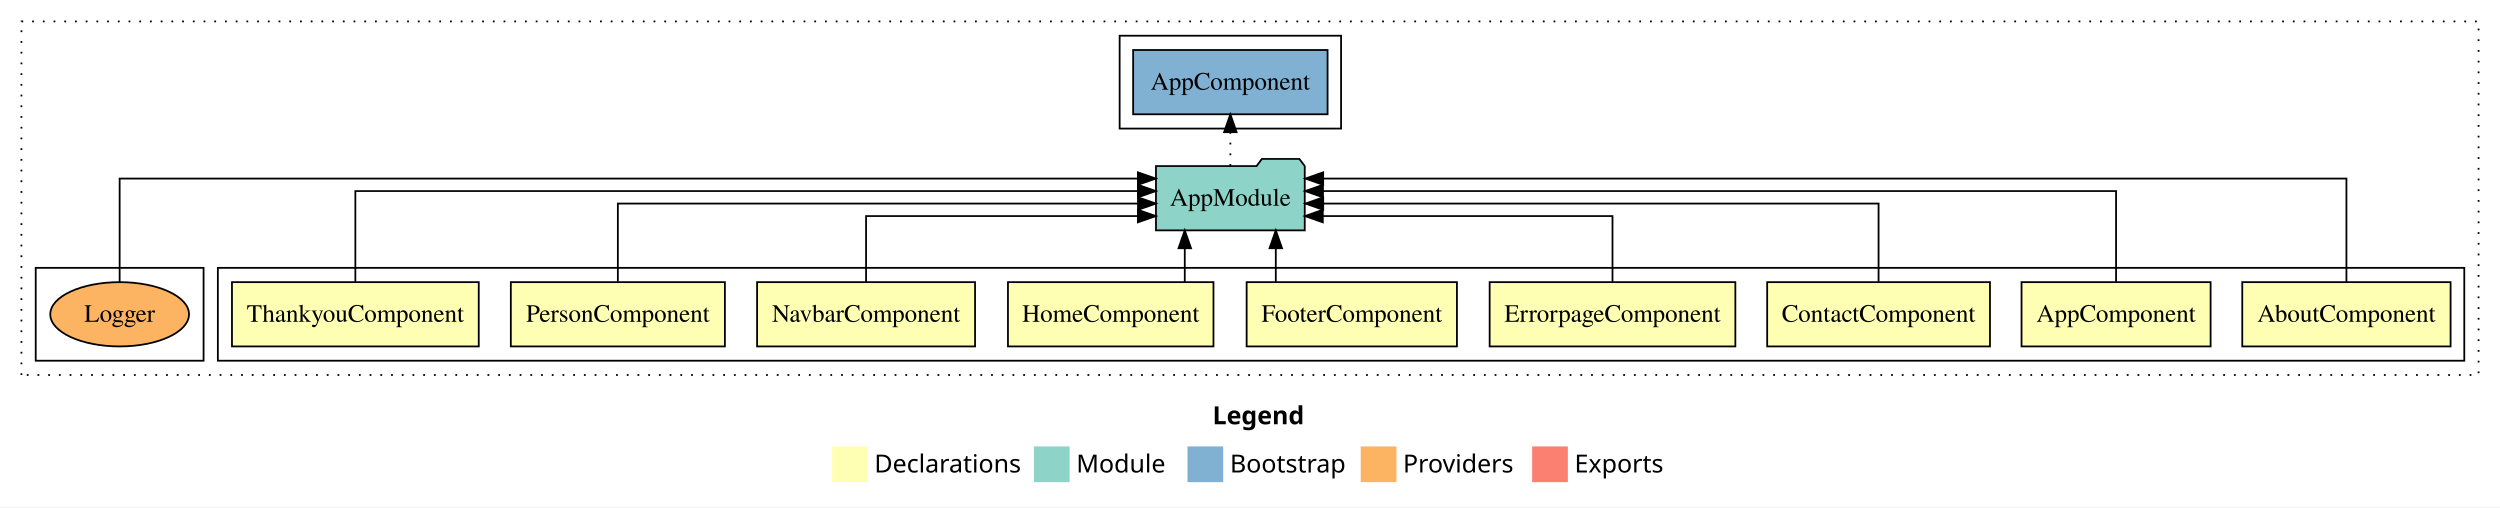
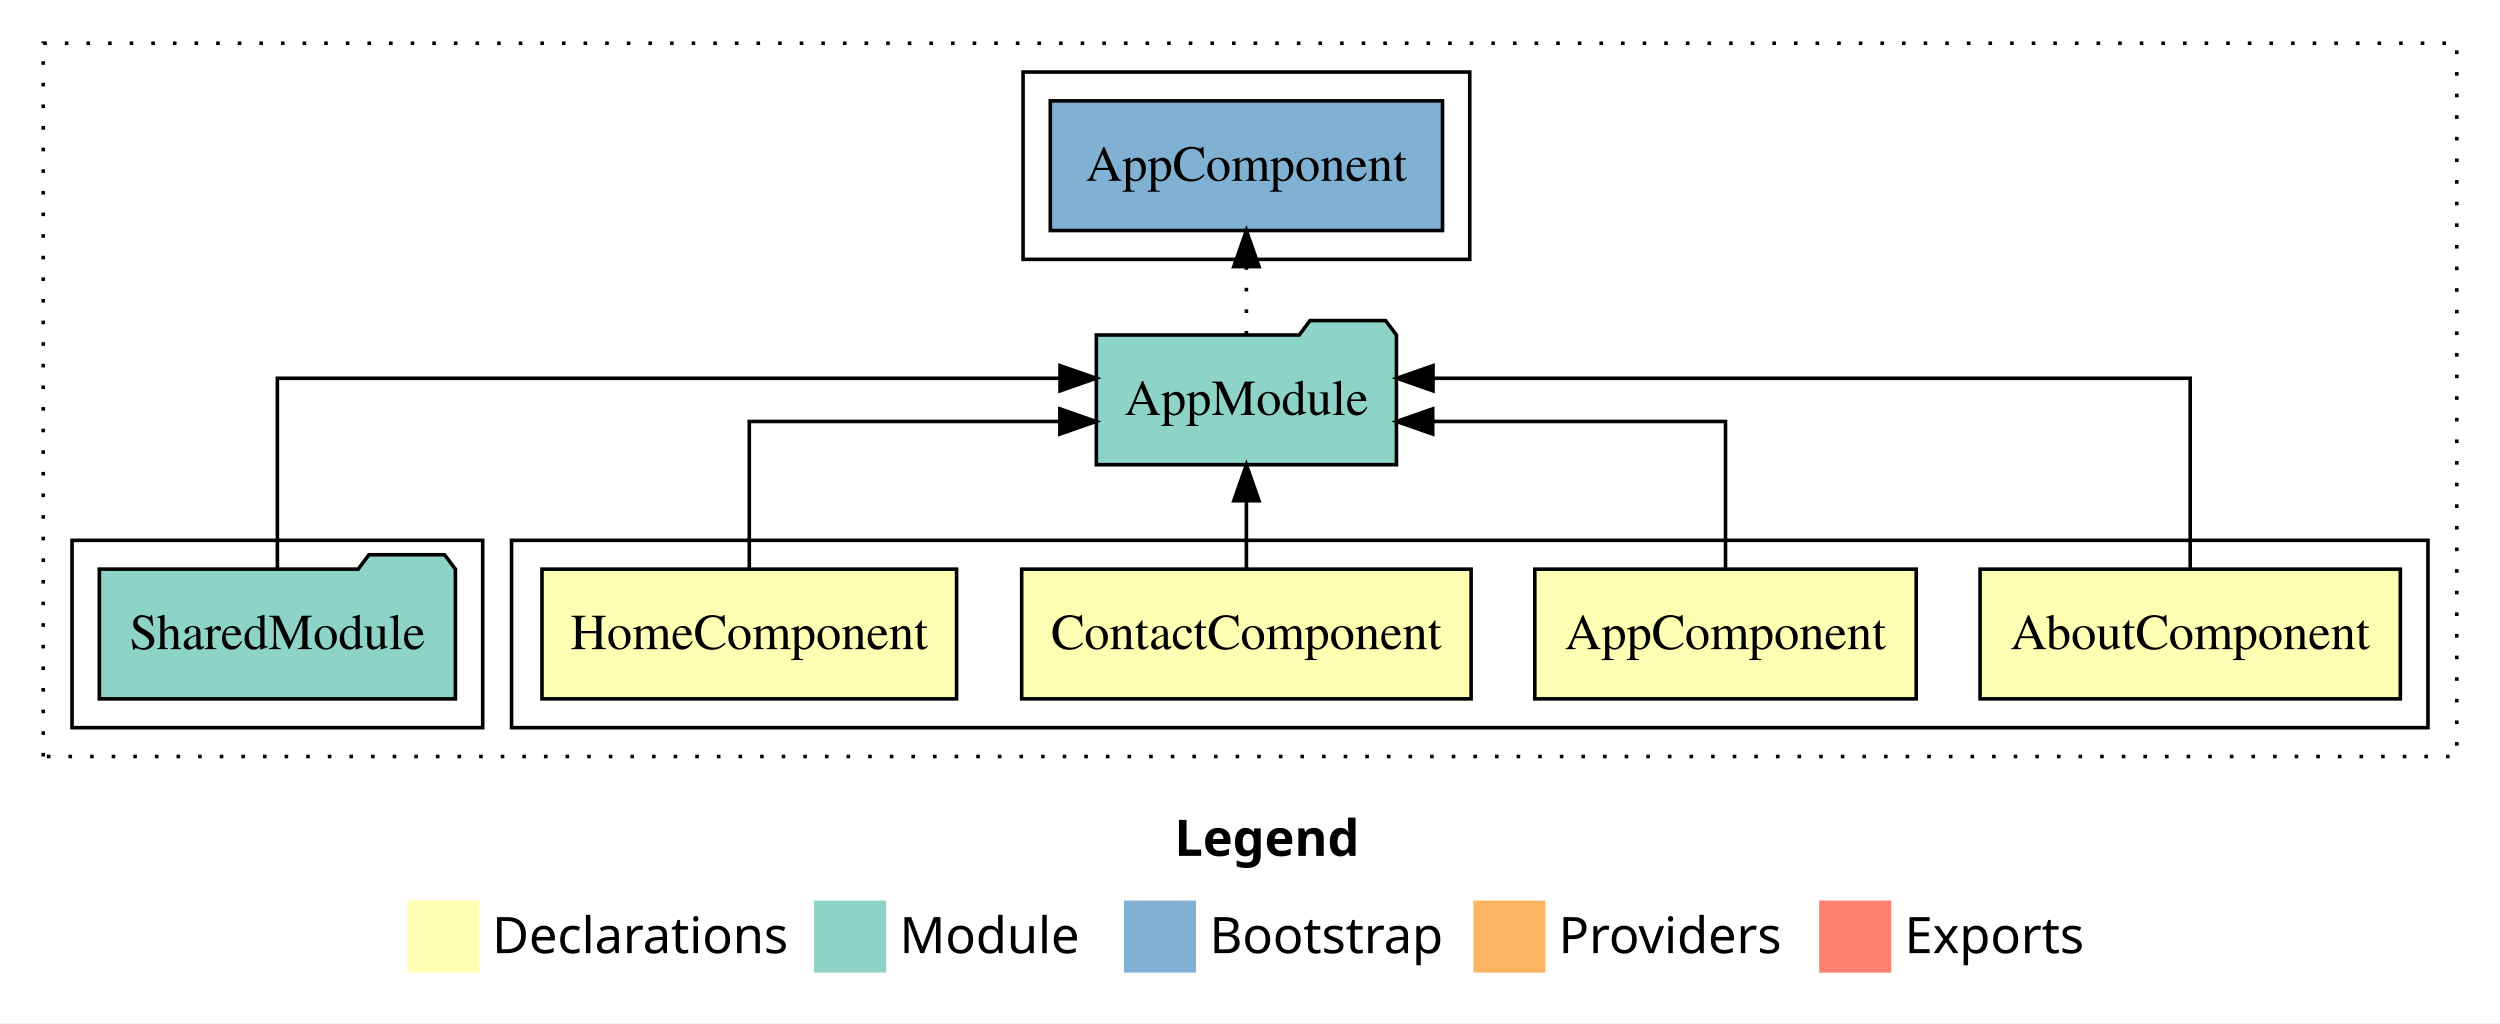
- <svg xmlns="http://www.w3.org/2000/svg" width="1400pt" height="284pt" viewBox="0.00 0.00 1400.00 284.00">
+ <svg xmlns="http://www.w3.org/2000/svg" width="694pt" height="284pt" viewBox="0.00 0.00 694.00 284.00">
  <g id="graph0" class="graph" transform="scale(1 1) rotate(0) translate(4 280)">
-     <polygon fill="#ffffff" stroke="transparent" points="-4,4 -4,-280 1396,-280 1396,4 -4,4" />
-     <text text-anchor="start" x="675.009" y="-42.4" font-family="sans-serif" font-weight="bold" font-size="14.00" fill="#000000">Legend</text>
-     <polygon fill="#ffffb3" stroke="transparent" points="462,-10 462,-30 482,-30 482,-10 462,-10" />
-     <text text-anchor="start" x="485.629" y="-15.4" font-family="sans-serif" font-size="14.00" fill="#000000">  Declarations</text>
-     <polygon fill="#8dd3c7" stroke="transparent" points="575,-10 575,-30 595,-30 595,-10 575,-10" />
-     <text text-anchor="start" x="598.725" y="-15.4" font-family="sans-serif" font-size="14.00" fill="#000000">  Module</text>
-     <polygon fill="#80b1d3" stroke="transparent" points="661,-10 661,-30 681,-30 681,-10 661,-10" />
-     <text text-anchor="start" x="684.781" y="-15.4" font-family="sans-serif" font-size="14.00" fill="#000000">  Bootstrap</text>
-     <polygon fill="#fdb462" stroke="transparent" points="758,-10 758,-30 778,-30 778,-10 758,-10" />
-     <text text-anchor="start" x="781.673" y="-15.4" font-family="sans-serif" font-size="14.00" fill="#000000">  Providers</text>
-     <polygon fill="#fb8072" stroke="transparent" points="854,-10 854,-30 874,-30 874,-10 854,-10" />
-     <text text-anchor="start" x="877.726" y="-15.4" font-family="sans-serif" font-size="14.00" fill="#000000">  Exports</text>
+     <polygon fill="#ffffff" stroke="transparent" points="-4,4 -4,-280 690,-280 690,4 -4,4" />
+     <text text-anchor="start" x="322.009" y="-42.4" font-family="sans-serif" font-weight="bold" font-size="14.00" fill="#000000">Legend</text>
+     <polygon fill="#ffffb3" stroke="transparent" points="109,-10 109,-30 129,-30 129,-10 109,-10" />
+     <text text-anchor="start" x="132.629" y="-15.4" font-family="sans-serif" font-size="14.00" fill="#000000">  Declarations</text>
+     <polygon fill="#8dd3c7" stroke="transparent" points="222,-10 222,-30 242,-30 242,-10 222,-10" />
+     <text text-anchor="start" x="245.725" y="-15.4" font-family="sans-serif" font-size="14.00" fill="#000000">  Module</text>
+     <polygon fill="#80b1d3" stroke="transparent" points="308,-10 308,-30 328,-30 328,-10 308,-10" />
+     <text text-anchor="start" x="331.781" y="-15.4" font-family="sans-serif" font-size="14.00" fill="#000000">  Bootstrap</text>
+     <polygon fill="#fdb462" stroke="transparent" points="405,-10 405,-30 425,-30 425,-10 405,-10" />
+     <text text-anchor="start" x="428.673" y="-15.4" font-family="sans-serif" font-size="14.00" fill="#000000">  Providers</text>
+     <polygon fill="#fb8072" stroke="transparent" points="501,-10 501,-30 521,-30 521,-10 501,-10" />
+     <text text-anchor="start" x="524.726" y="-15.4" font-family="sans-serif" font-size="14.00" fill="#000000">  Exports</text>
    <g id="clust1" class="cluster">
-       <polygon fill="none" stroke="#000000" stroke-dasharray="1,5" points="8,-70 8,-268 1384,-268 1384,-70 8,-70" />
+       <polygon fill="none" stroke="#000000" stroke-dasharray="1,5" points="8,-70 8,-268 678,-268 678,-70 8,-70" />
    </g>
    <g id="clust2" class="cluster">
-       <polygon fill="none" stroke="#000000" points="118,-78 118,-130 1376,-130 1376,-78 118,-78" />
+       <polygon fill="none" stroke="#000000" points="138,-78 138,-130 670,-130 670,-78 138,-78" />
    </g>
-     <g id="clust14" class="cluster">
-       <polygon fill="none" stroke="#000000" points="623,-208 623,-260 747,-260 747,-208 623,-208" />
+     <g id="clust7" class="cluster">
+       <polygon fill="none" stroke="#000000" points="16,-78 16,-130 130,-130 130,-78 16,-78" />
    </g>
-     <g id="clust15" class="cluster">
-       <polygon fill="none" stroke="#000000" points="16,-78 16,-130 110,-130 110,-78 16,-78" />
+     <g id="clust9" class="cluster">
+       <polygon fill="none" stroke="#000000" points="280,-208 280,-260 404,-260 404,-208 280,-208" />
    </g>
    <g id="node1" class="node">
-       <polygon fill="#ffffb3" stroke="#000000" points="1368.33,-122 1251.67,-122 1251.67,-86 1368.33,-86 1368.33,-122" />
-       <text text-anchor="middle" x="1310" y="-99.8" font-family="Times,serif" font-size="14.00" fill="#000000">AboutComponent</text>
+       <polygon fill="#ffffb3" stroke="#000000" points="662.33,-122 545.67,-122 545.67,-86 662.33,-86 662.33,-122" />
+       <text text-anchor="middle" x="604" y="-99.8" font-family="Times,serif" font-size="14.00" fill="#000000">AboutComponent</text>
    </g>
-     <g id="node10" class="node">
-       <polygon fill="#8dd3c7" stroke="#000000" points="726.657,-187 723.657,-191 702.657,-191 699.657,-187 643.343,-187 643.343,-151 726.657,-151 726.657,-187" />
-       <text text-anchor="middle" x="685" y="-164.8" font-family="Times,serif" font-size="14.00" fill="#000000">AppModule</text>
+     <g id="node5" class="node">
+       <polygon fill="#8dd3c7" stroke="#000000" points="383.657,-187 380.657,-191 359.657,-191 356.657,-187 300.343,-187 300.343,-151 383.657,-151 383.657,-187" />
+       <text text-anchor="middle" x="342" y="-164.8" font-family="Times,serif" font-size="14.00" fill="#000000">AppModule</text>
    </g>
    <g id="edge1" class="edge">
-       <path fill="none" stroke="#000000" d="M1310,-122.011C1310,-144.485 1310,-180 1310,-180 1310,-180 736.979,-180 736.979,-180" />
-       <polygon fill="#000000" stroke="#000000" points="736.979,-176.5 726.979,-180 736.979,-183.5 736.979,-176.5" />
+       <path fill="none" stroke="#000000" d="M604,-122.284C604,-143.321 604,-175 604,-175 604,-175 393.804,-175 393.804,-175" />
+       <polygon fill="#000000" stroke="#000000" points="393.804,-171.5 383.804,-175 393.804,-178.5 393.804,-171.5" />
    </g>
    <g id="node2" class="node">
-       <polygon fill="#ffffb3" stroke="#000000" points="1233.94,-122 1128.06,-122 1128.06,-86 1233.94,-86 1233.94,-122" />
-       <text text-anchor="middle" x="1181" y="-99.8" font-family="Times,serif" font-size="14.00" fill="#000000">AppComponent</text>
+       <polygon fill="#ffffb3" stroke="#000000" points="527.94,-122 422.06,-122 422.06,-86 527.94,-86 527.94,-122" />
+       <text text-anchor="middle" x="475" y="-99.8" font-family="Times,serif" font-size="14.00" fill="#000000">AppComponent</text>
    </g>
    <g id="edge2" class="edge">
-       <path fill="none" stroke="#000000" d="M1181,-122.129C1181,-142.572 1181,-173 1181,-173 1181,-173 736.861,-173 736.861,-173" />
-       <polygon fill="#000000" stroke="#000000" points="736.861,-169.5 726.861,-173 736.861,-176.5 736.861,-169.5" />
+       <path fill="none" stroke="#000000" d="M475,-122.022C475,-139.373 475,-163 475,-163 475,-163 393.717,-163 393.717,-163" />
+       <polygon fill="#000000" stroke="#000000" points="393.717,-159.5 383.717,-163 393.717,-166.5 393.717,-159.5" />
    </g>
    <g id="node3" class="node">
-       <polygon fill="#ffffb3" stroke="#000000" points="1110.38,-122 985.62,-122 985.62,-86 1110.38,-86 1110.38,-122" />
-       <text text-anchor="middle" x="1048" y="-99.8" font-family="Times,serif" font-size="14.00" fill="#000000">ContactComponent</text>
+       <polygon fill="#ffffb3" stroke="#000000" points="404.38,-122 279.62,-122 279.62,-86 404.38,-86 404.38,-122" />
+       <text text-anchor="middle" x="342" y="-99.8" font-family="Times,serif" font-size="14.00" fill="#000000">ContactComponent</text>
    </g>
    <g id="edge3" class="edge">
-       <path fill="none" stroke="#000000" d="M1048,-122.267C1048,-140.555 1048,-166 1048,-166 1048,-166 736.995,-166 736.995,-166" />
-       <polygon fill="#000000" stroke="#000000" points="736.995,-162.5 726.995,-166 736.995,-169.5 736.995,-162.5" />
+       <path fill="none" stroke="#000000" d="M342,-122.106C342,-122.106 342,-140.991 342,-140.991" />
+       <polygon fill="#000000" stroke="#000000" points="338.5,-140.991 342,-150.991 345.5,-140.991 338.5,-140.991" />
    </g>
    <g id="node4" class="node">
-       <polygon fill="#ffffb3" stroke="#000000" points="967.796,-122 830.204,-122 830.204,-86 967.796,-86 967.796,-122" />
-       <text text-anchor="middle" x="899" y="-99.8" font-family="Times,serif" font-size="14.00" fill="#000000">ErrorpageComponent</text>
+       <polygon fill="#ffffb3" stroke="#000000" points="261.545,-122 146.455,-122 146.455,-86 261.545,-86 261.545,-122" />
+       <text text-anchor="middle" x="204" y="-99.8" font-family="Times,serif" font-size="14.00" fill="#000000">HomeComponent</text>
    </g>
    <g id="edge4" class="edge">
-       <path fill="none" stroke="#000000" d="M899,-122.009C899,-138.049 899,-159 899,-159 899,-159 736.769,-159 736.769,-159" />
-       <polygon fill="#000000" stroke="#000000" points="736.769,-155.5 726.769,-159 736.769,-162.5 736.769,-155.5" />
+       <path fill="none" stroke="#000000" d="M204,-122.022C204,-139.373 204,-163 204,-163 204,-163 290.221,-163 290.221,-163" />
+       <polygon fill="#000000" stroke="#000000" points="290.221,-166.5 300.221,-163 290.221,-159.5 290.221,-166.5" />
    </g>
-     <g id="node5" class="node">
-       <polygon fill="#ffffb3" stroke="#000000" points="811.881,-122 694.119,-122 694.119,-86 811.881,-86 811.881,-122" />
-       <text text-anchor="middle" x="753" y="-99.8" font-family="Times,serif" font-size="14.00" fill="#000000">FooterComponent</text>
+     <g id="node7" class="node">
+       <polygon fill="#80b1d3" stroke="#000000" points="396.439,-252 287.561,-252 287.561,-216 396.439,-216 396.439,-252" />
+       <text text-anchor="middle" x="342" y="-229.8" font-family="Times,serif" font-size="14.00" fill="#000000">AppComponent </text>
+     </g>
+     <g id="edge6" class="edge">
+       <path fill="none" stroke="#000000" stroke-dasharray="1,5" d="M342,-187.106C342,-187.106 342,-205.991 342,-205.991" />
+       <polygon fill="#000000" stroke="#000000" points="338.5,-205.991 342,-215.991 345.5,-205.991 338.5,-205.991" />
+     </g>
+     <g id="node6" class="node">
+       <polygon fill="#8dd3c7" stroke="#000000" points="122.423,-122 119.423,-126 98.423,-126 95.423,-122 23.577,-122 23.577,-86 122.423,-86 122.423,-122" />
+       <text text-anchor="middle" x="73" y="-99.8" font-family="Times,serif" font-size="14.00" fill="#000000">SharedModule</text>
    </g>
    <g id="edge5" class="edge">
-       <path fill="none" stroke="#000000" d="M710.444,-122.106C710.444,-122.106 710.444,-140.991 710.444,-140.991" />
-       <polygon fill="#000000" stroke="#000000" points="706.944,-140.991 710.444,-150.991 713.944,-140.991 706.944,-140.991" />
-     </g>
-     <g id="node6" class="node">
-       <polygon fill="#ffffb3" stroke="#000000" points="675.545,-122 560.455,-122 560.455,-86 675.545,-86 675.545,-122" />
-       <text text-anchor="middle" x="618" y="-99.8" font-family="Times,serif" font-size="14.00" fill="#000000">HomeComponent</text>
-     </g>
-     <g id="edge6" class="edge">
-       <path fill="none" stroke="#000000" d="M659.472,-122.106C659.472,-122.106 659.472,-140.991 659.472,-140.991" />
-       <polygon fill="#000000" stroke="#000000" points="655.972,-140.991 659.472,-150.991 662.972,-140.991 655.972,-140.991" />
-     </g>
-     <g id="node7" class="node">
-       <polygon fill="#ffffb3" stroke="#000000" points="542.03,-122 419.97,-122 419.97,-86 542.03,-86 542.03,-122" />
-       <text text-anchor="middle" x="481" y="-99.8" font-family="Times,serif" font-size="14.00" fill="#000000">NavbarComponent</text>
-     </g>
-     <g id="edge7" class="edge">
-       <path fill="none" stroke="#000000" d="M481,-122.009C481,-138.049 481,-159 481,-159 481,-159 633.225,-159 633.225,-159" />
-       <polygon fill="#000000" stroke="#000000" points="633.225,-162.5 643.225,-159 633.225,-155.5 633.225,-162.5" />
-     </g>
-     <g id="node8" class="node">
-       <polygon fill="#ffffb3" stroke="#000000" points="401.936,-122 282.064,-122 282.064,-86 401.936,-86 401.936,-122" />
-       <text text-anchor="middle" x="342" y="-99.8" font-family="Times,serif" font-size="14.00" fill="#000000">PersonComponent</text>
-     </g>
-     <g id="edge8" class="edge">
-       <path fill="none" stroke="#000000" d="M342,-122.267C342,-140.555 342,-166 342,-166 342,-166 633.284,-166 633.284,-166" />
-       <polygon fill="#000000" stroke="#000000" points="633.284,-169.5 643.284,-166 633.284,-162.5 633.284,-169.5" />
-     </g>
-     <g id="node9" class="node">
-       <polygon fill="#ffffb3" stroke="#000000" points="264.1,-122 125.9,-122 125.9,-86 264.1,-86 264.1,-122" />
-       <text text-anchor="middle" x="195" y="-99.8" font-family="Times,serif" font-size="14.00" fill="#000000">ThankyouComponent</text>
-     </g>
-     <g id="edge9" class="edge">
-       <path fill="none" stroke="#000000" d="M195,-122.129C195,-142.572 195,-173 195,-173 195,-173 633.223,-173 633.223,-173" />
-       <polygon fill="#000000" stroke="#000000" points="633.223,-176.5 643.223,-173 633.223,-169.5 633.223,-176.5" />
-     </g>
-     <g id="node11" class="node">
-       <polygon fill="#80b1d3" stroke="#000000" points="739.439,-252 630.561,-252 630.561,-216 739.439,-216 739.439,-252" />
-       <text text-anchor="middle" x="685" y="-229.8" font-family="Times,serif" font-size="14.00" fill="#000000">AppComponent </text>
-     </g>
-     <g id="edge10" class="edge">
-       <path fill="none" stroke="#000000" stroke-dasharray="1,5" d="M685,-187.106C685,-187.106 685,-205.991 685,-205.991" />
-       <polygon fill="#000000" stroke="#000000" points="681.5,-205.991 685,-215.991 688.5,-205.991 681.5,-205.991" />
-     </g>
-     <g id="node12" class="node">
-       <ellipse fill="#fdb462" stroke="#000000" cx="63" cy="-104" rx="38.846" ry="18" />
-       <text text-anchor="middle" x="63" y="-99.8" font-family="Times,serif" font-size="14.00" fill="#000000">Logger</text>
-     </g>
-     <g id="edge11" class="edge">
-       <path fill="none" stroke="#000000" d="M63,-122.011C63,-144.485 63,-180 63,-180 63,-180 633.223,-180 633.223,-180" />
-       <polygon fill="#000000" stroke="#000000" points="633.223,-183.5 643.223,-180 633.223,-176.5 633.223,-183.5" />
+       <path fill="none" stroke="#000000" d="M73,-122.284C73,-143.321 73,-175 73,-175 73,-175 290.264,-175 290.264,-175" />
+       <polygon fill="#000000" stroke="#000000" points="290.264,-178.5 300.264,-175 290.264,-171.5 290.264,-178.5" />
    </g>
  </g>
</svg>
